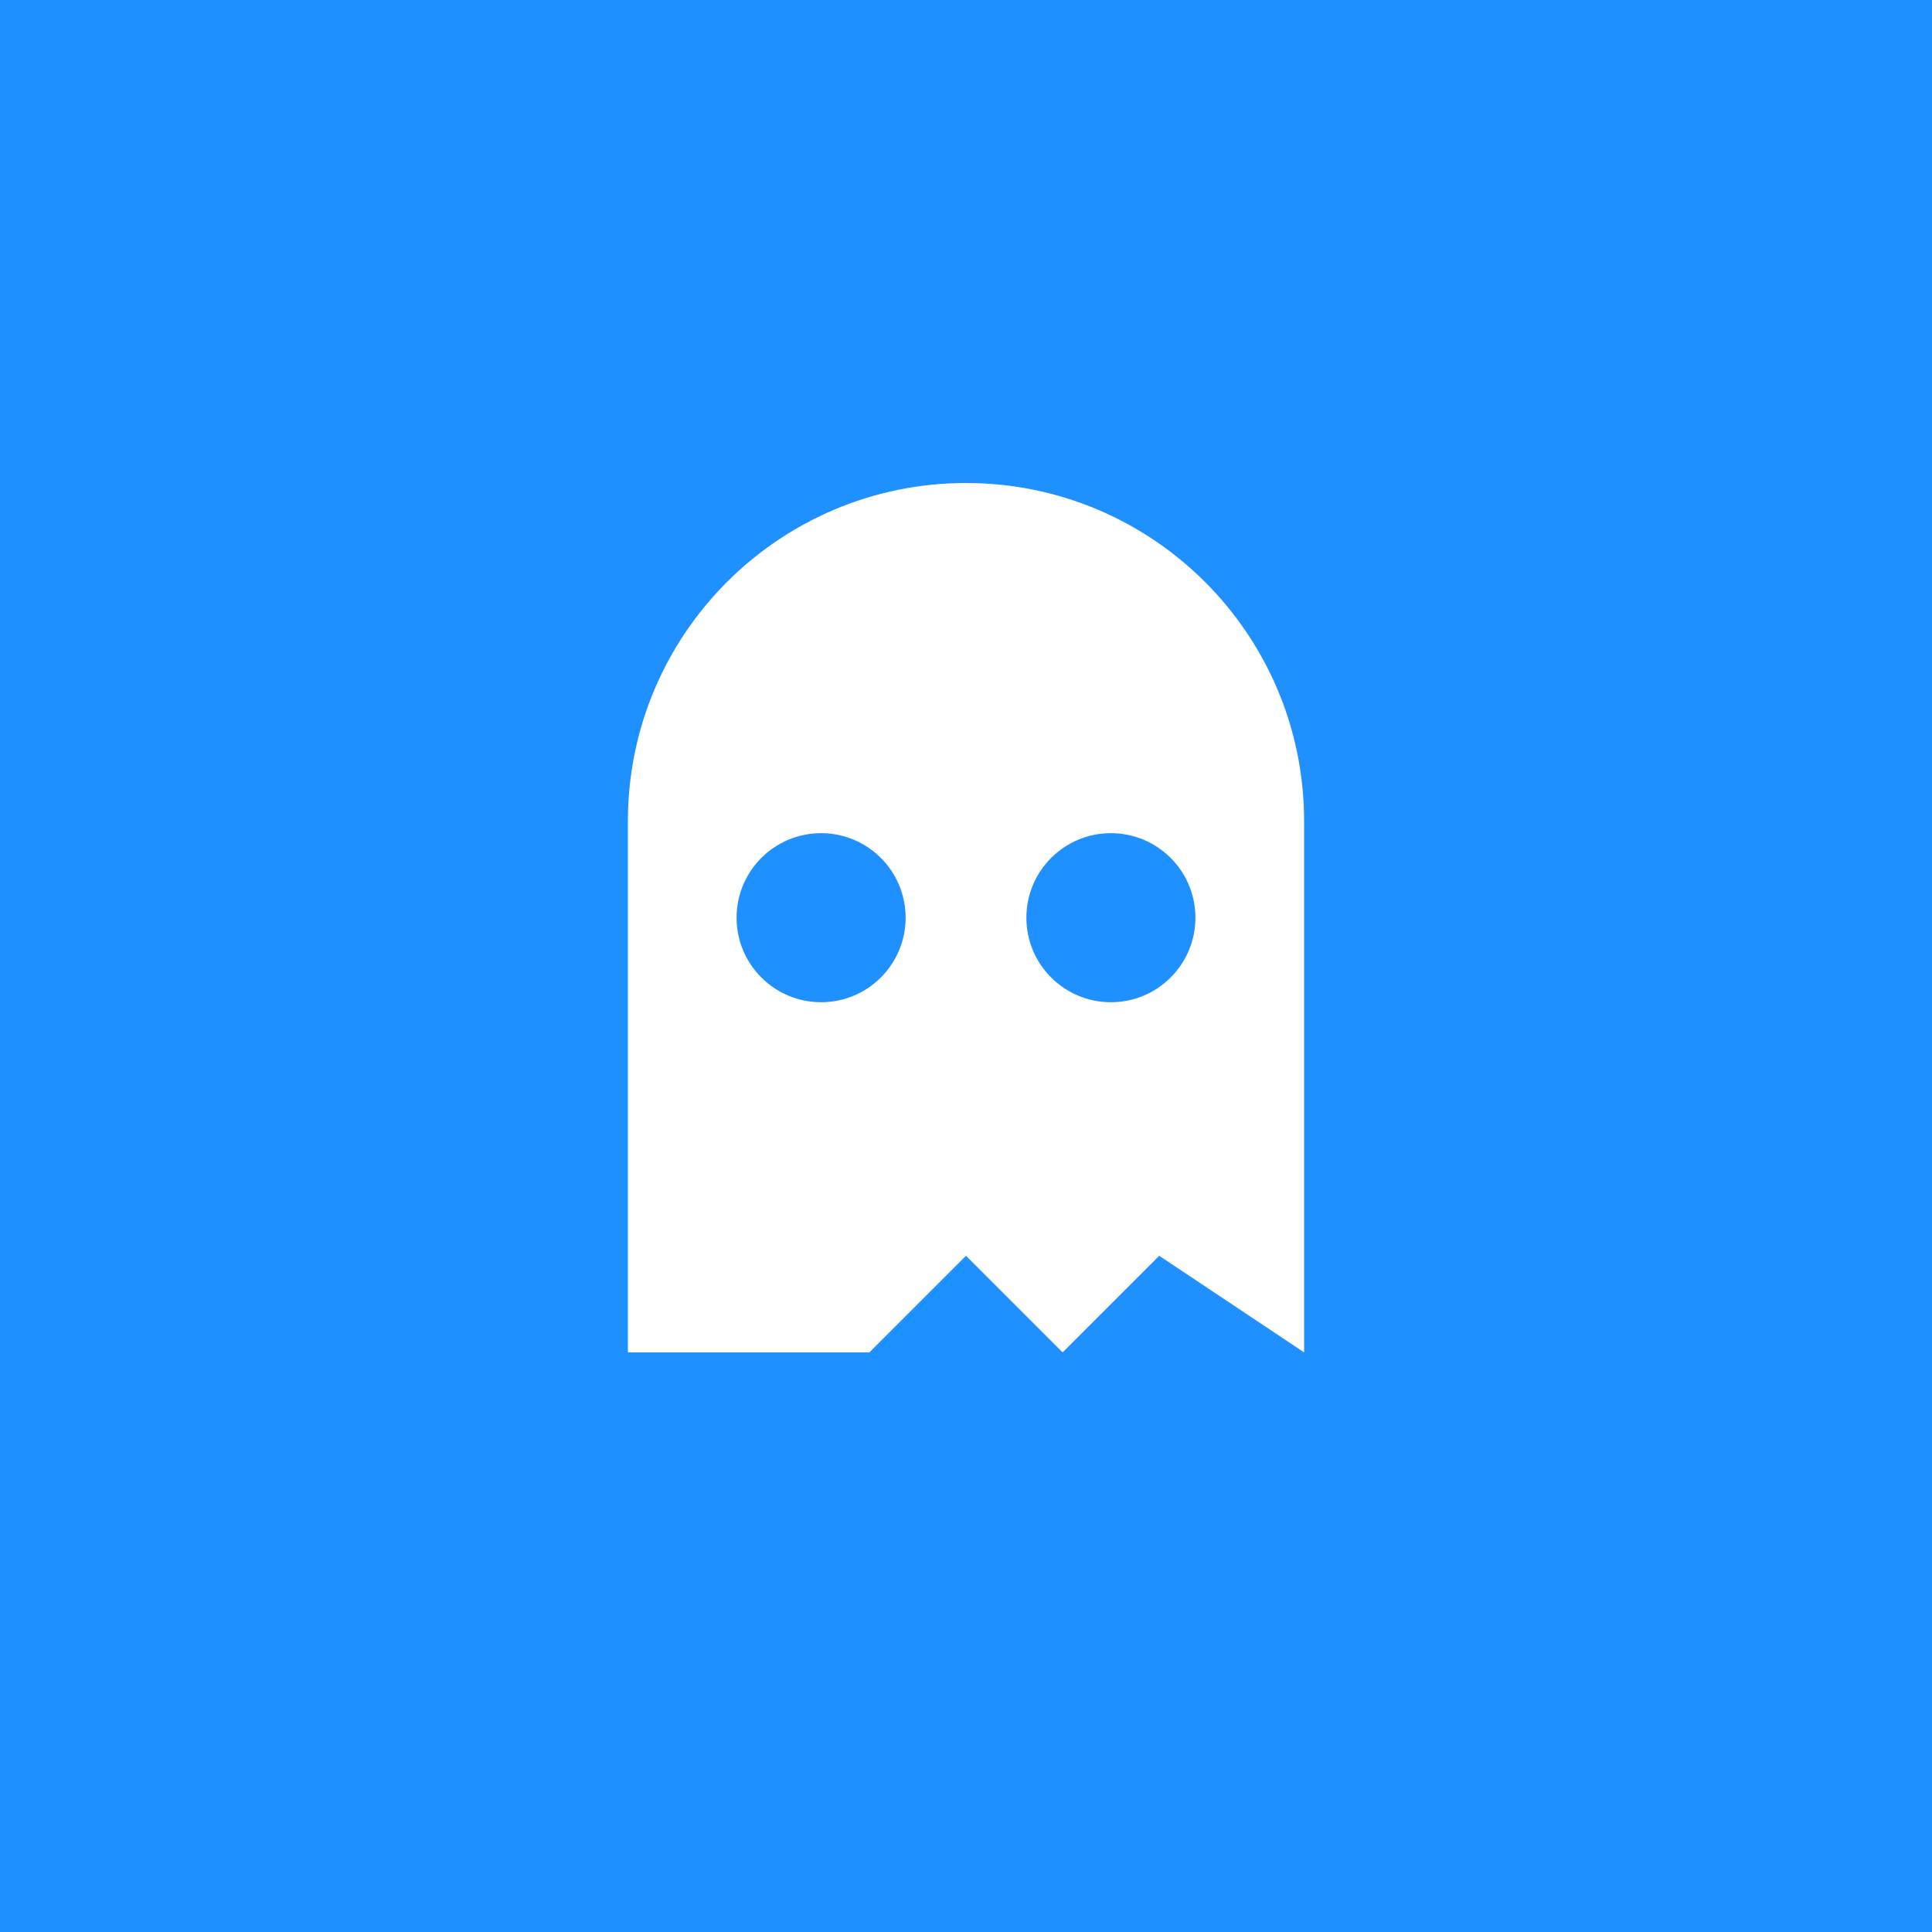
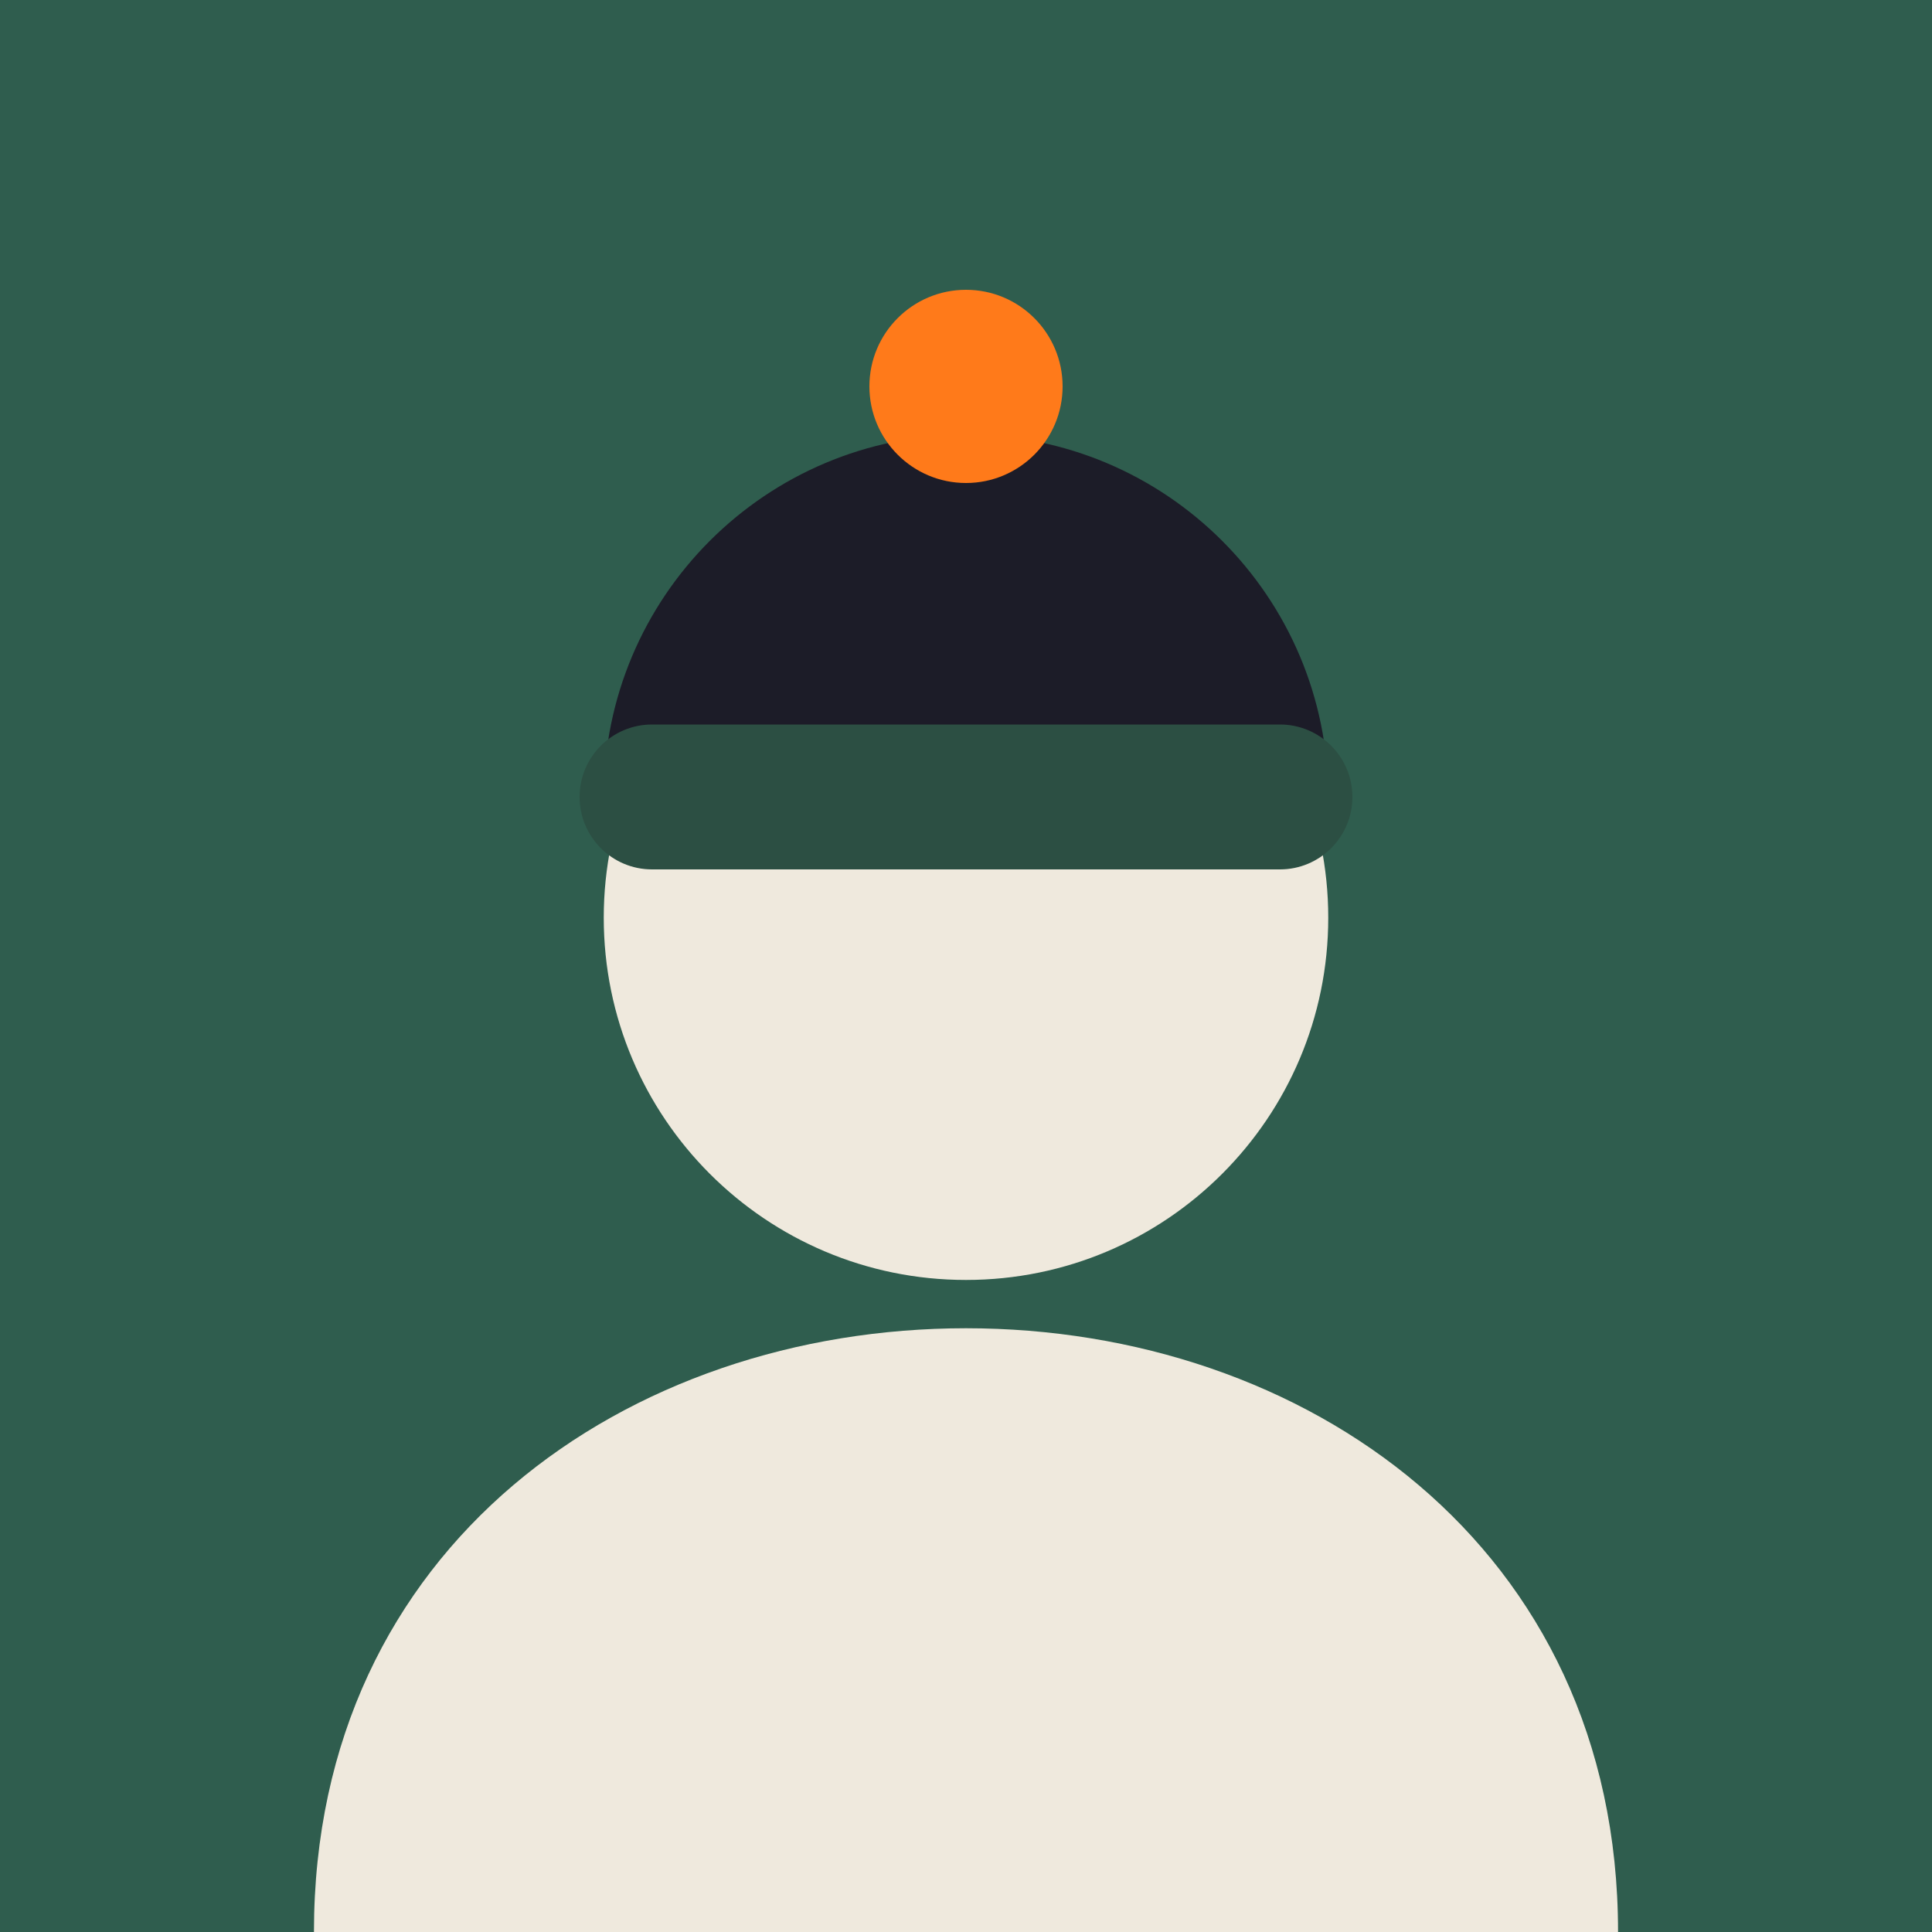
<svg xmlns="http://www.w3.org/2000/svg" viewBox="0 0 80 80">
-   <rect width="80" height="80" fill="#1e90ff" />
-   <path d="M26 56V34a14 14 0 0 1 28 0v22l-6-4-4 4-4-4-4 4z" fill="#ffffff" />
-   <circle cx="34" cy="38" r="3.5" fill="#1e90ff" />
-   <circle cx="46" cy="38" r="3.5" fill="#1e90ff" />
+   <rect width="80" height="80" fill="#2f5d4e" />
+   <path d="M13 80c0-16 13-25 27-25s27 9 27 25z" fill="#efe9dd" />
+   <circle cx="40" cy="38" r="15" fill="#efe9dd" />
+   <path d="M25 33a15 15 0 0 1 30 0z" fill="#1c1c28" />
+   <rect x="24" y="30" width="32" height="6" rx="3" fill="#2c4f43" />
+   <circle cx="40" cy="16" r="4" fill="#ff7a1a" />
</svg>
